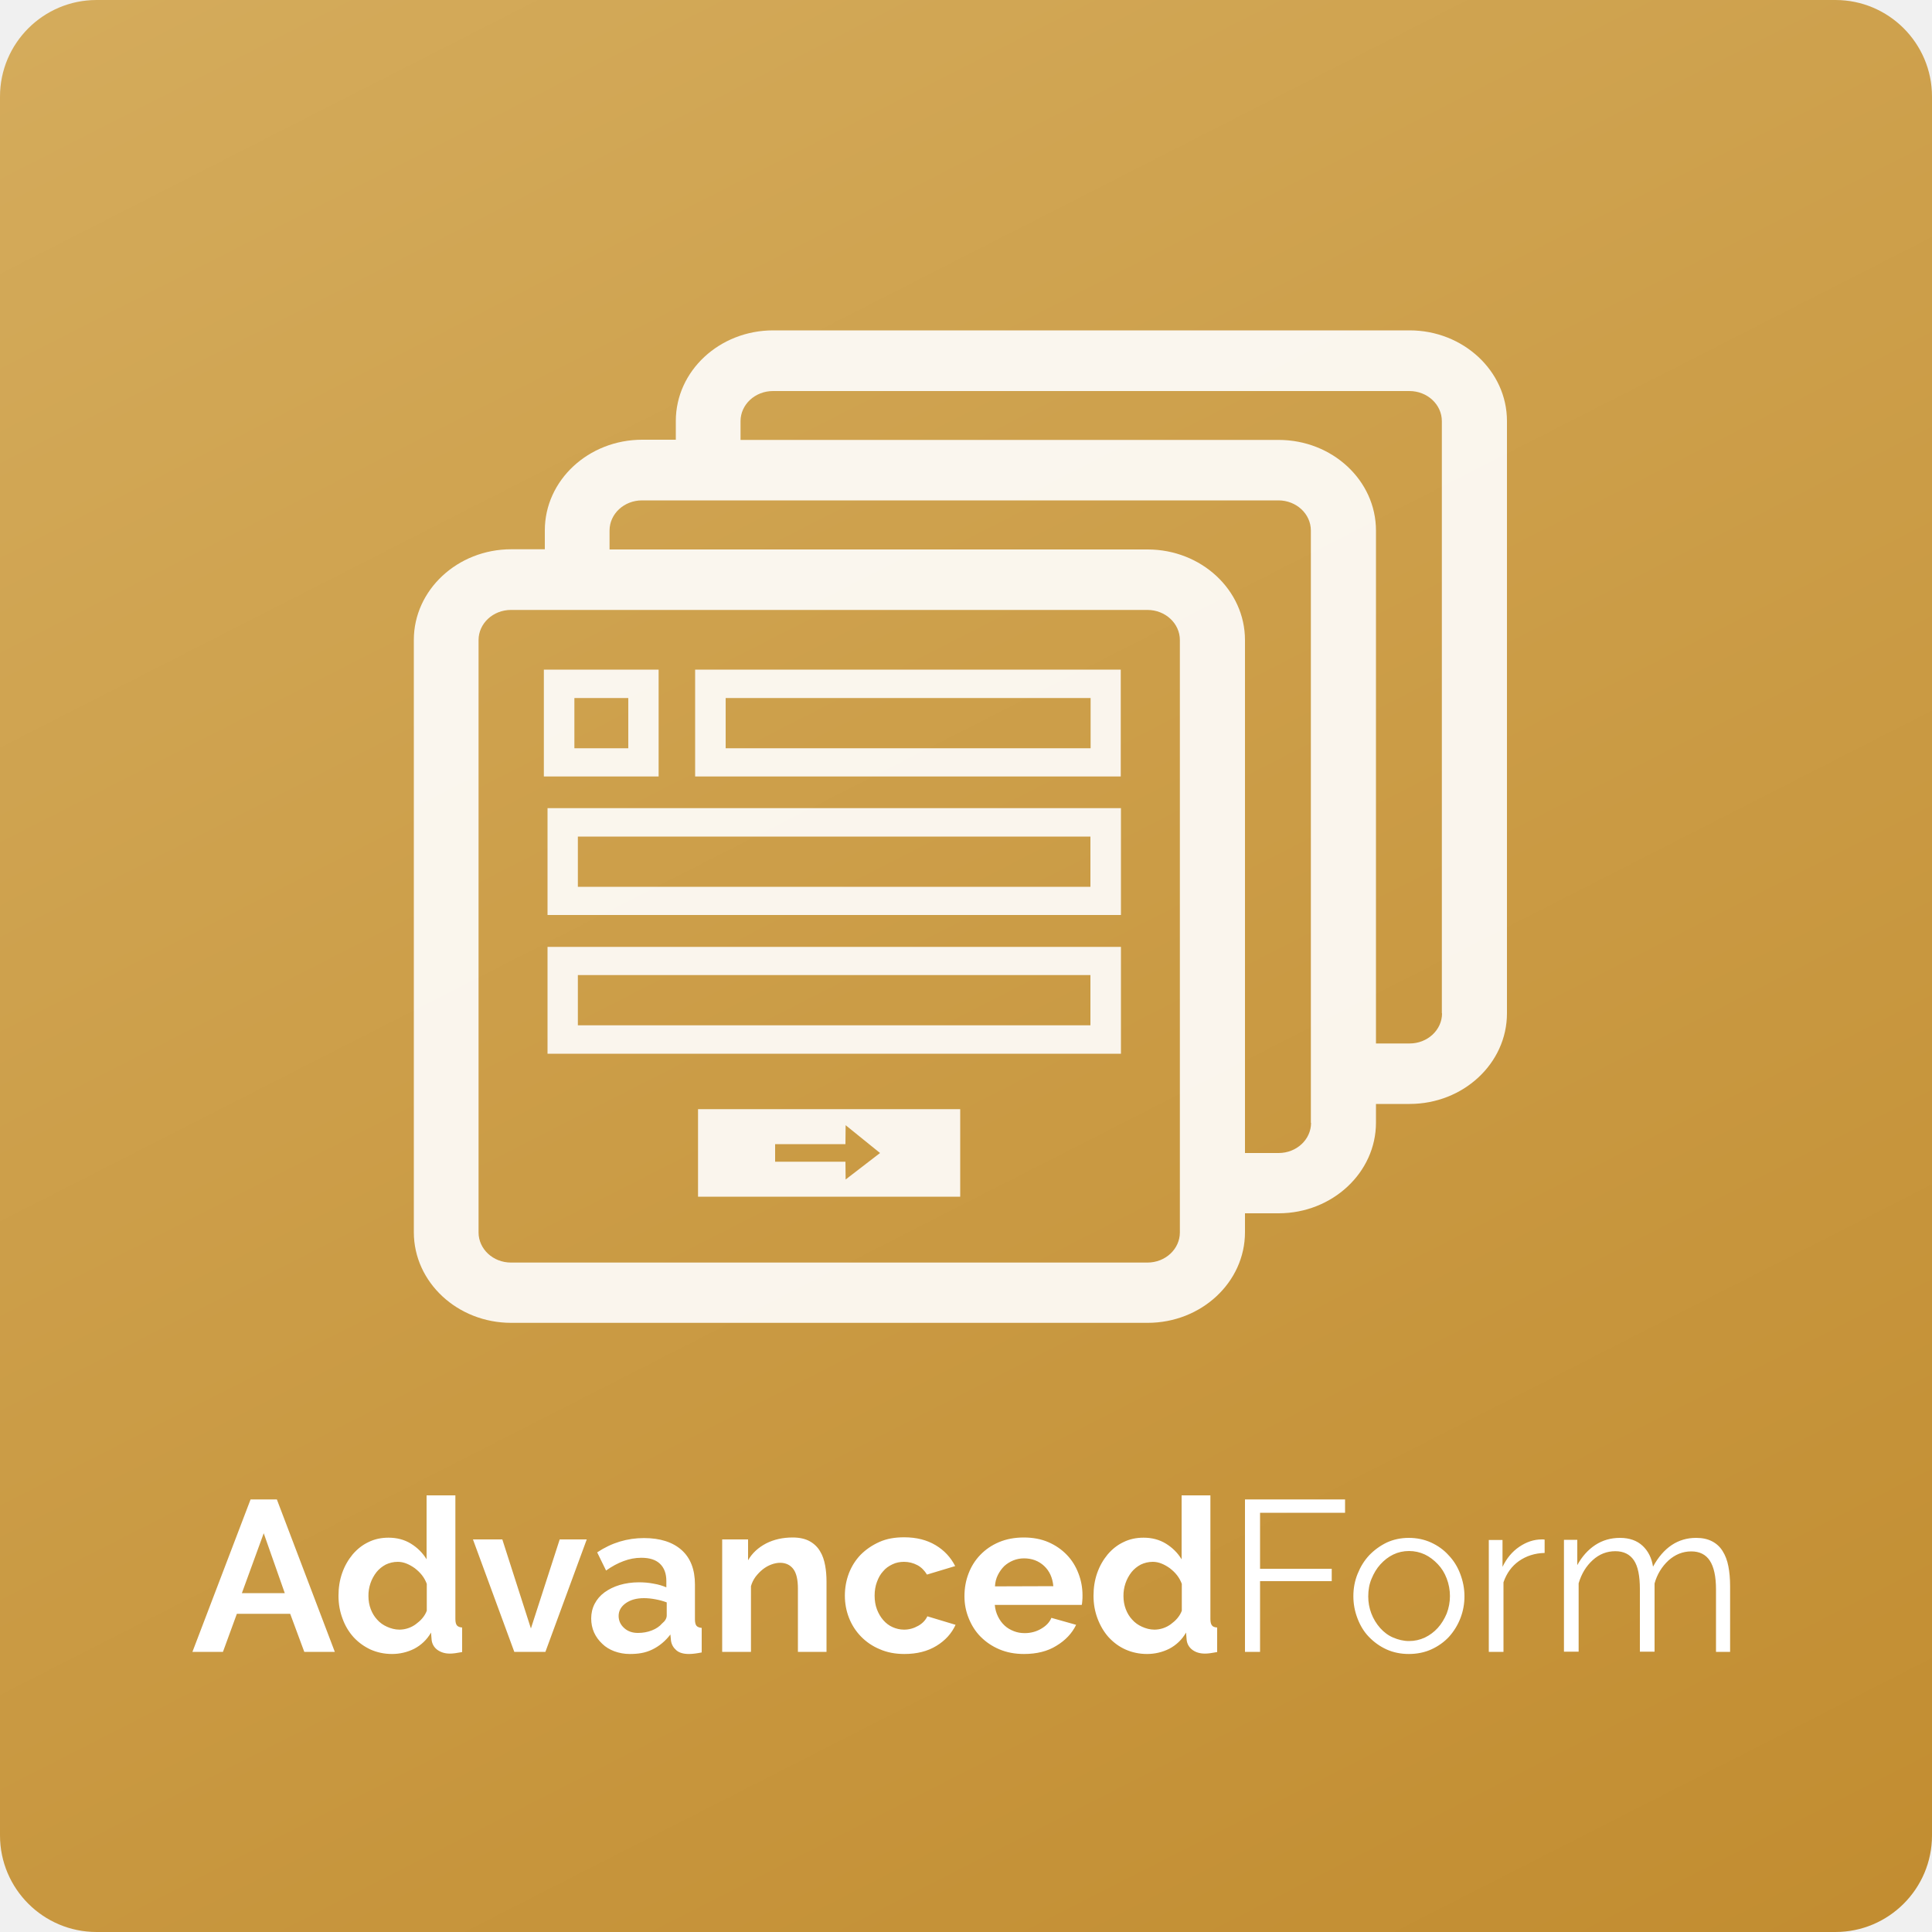
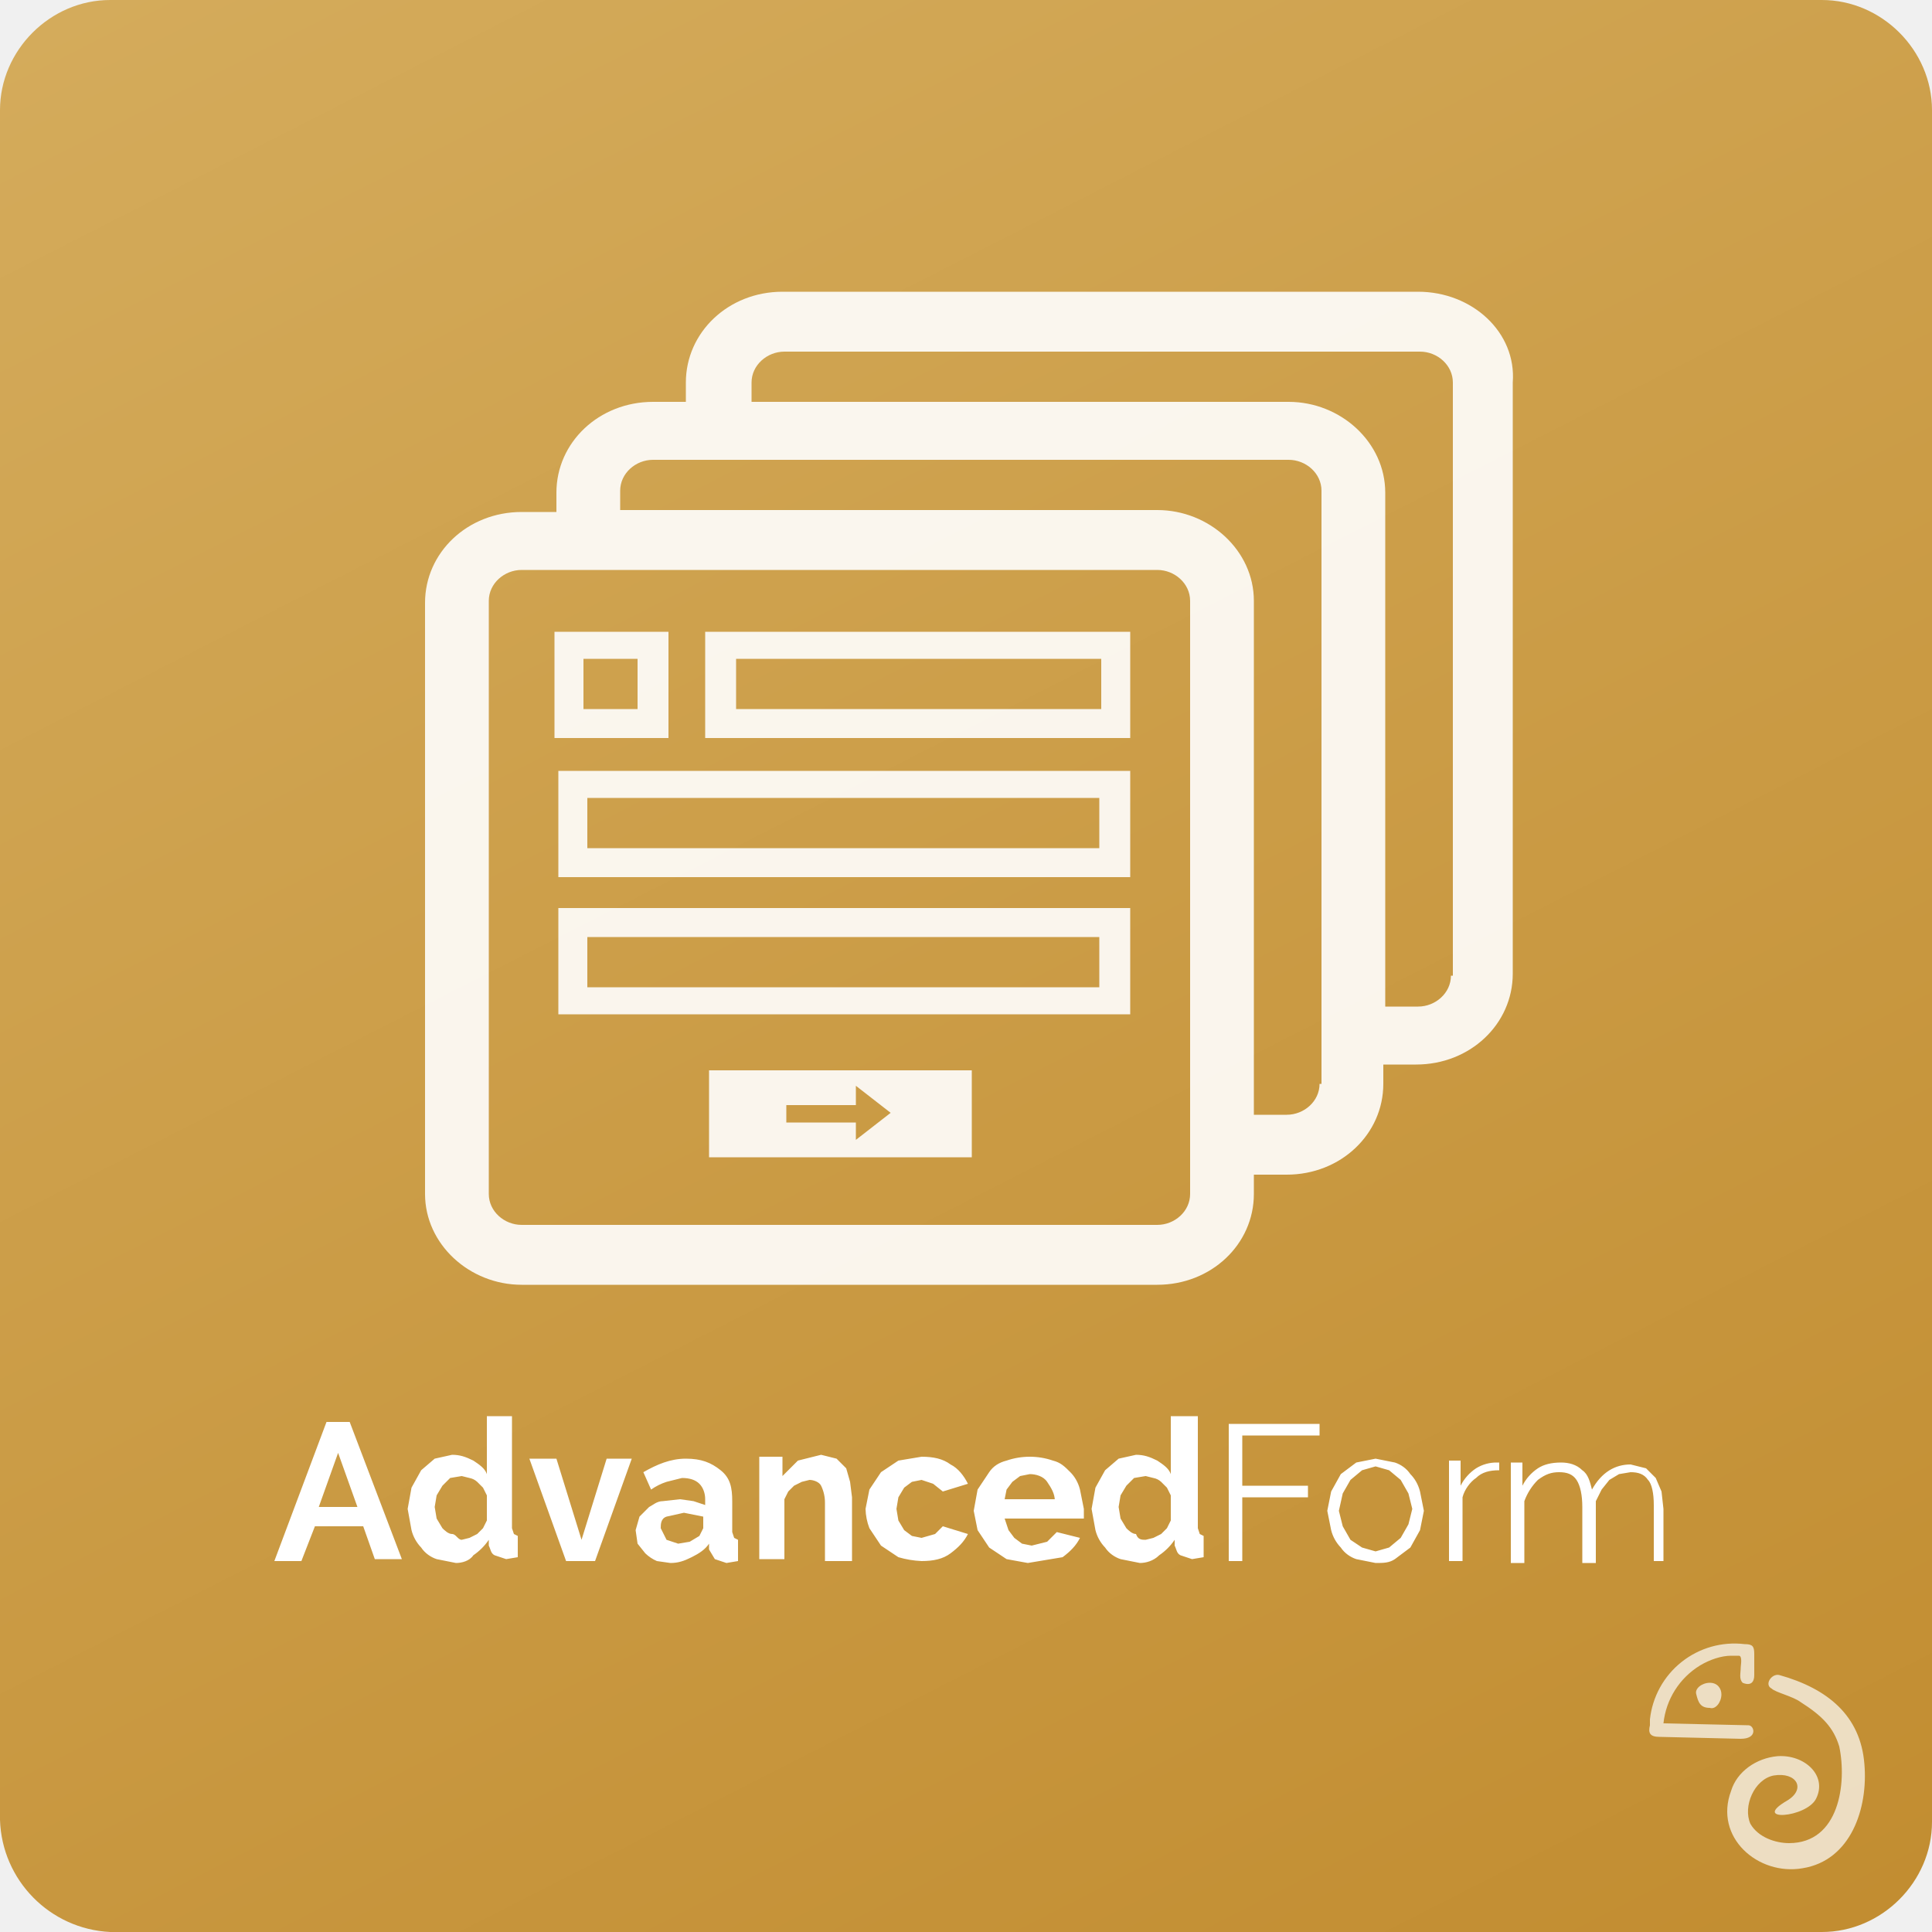
- <svg xmlns="http://www.w3.org/2000/svg" id="Ebene_1" viewBox="0 0 100 100">
-   <style>.st1{opacity:.9;enable-background:new}.st1,.st2{fill:#fff}</style>
-   <linearGradient id="SVGID_1_" gradientUnits="userSpaceOnUse" x1="79.748" y1="-8.384" x2="20.252" y2="108.384" gradientTransform="matrix(1 0 0 -1 0 100)">
+ <svg xmlns="http://www.w3.org/2000/svg" viewBox="0 0 100 100">
+   <linearGradient id="A" x1="79.7" x2="20.4" y1="108.1" y2="-8.2" gradientUnits="userSpaceOnUse">
    <stop offset="0" stop-color="#c28d31" />
    <stop offset="1" stop-color="#d4ab5b" />
  </linearGradient>
-   <path d="M95 100H5c-2.76 0-5-2.24-5-5V5c0-2.76 2.24-5 5-5h90c2.76 0 5 2.24 5 5v90c0 2.76-2.24 5-5 5z" fill="url(#SVGID_1_)" />
-   <path class="st1" d="M28.15 40.19h5.94v-5.53h-5.94v5.53zm1.58-4.06h2.79v2.6h-2.79v-2.6zM35.98 34.66v5.53h22.03v-5.53H35.98zm20.46 4.07H37.56v-2.6h18.89v2.6h-.01z" />
-   <path class="st2" d="M12.97 77.61h1.36l3 7.89h-1.58l-.73-1.97h-2.76l-.72 1.97H9.96l3.01-7.89zm1.77 4.85l-1.09-3.1-1.13 3.1h2.22zM20.29 85.61c-.4 0-.77-.08-1.11-.23-.34-.16-.63-.37-.88-.64a2.88 2.88 0 0 1-.57-.96c-.14-.37-.21-.76-.21-1.18s.06-.81.19-1.18.31-.68.54-.96c.23-.27.5-.49.82-.64.32-.16.67-.23 1.04-.23.43 0 .82.1 1.16.31s.61.48.81.81V77.4h1.49v6.4c0 .16.03.27.08.33s.14.1.27.11v1.27c-.26.05-.47.08-.63.08-.27 0-.48-.07-.66-.2a.727.727 0 0 1-.29-.52l-.03-.37c-.21.37-.51.65-.87.84-.36.18-.75.27-1.15.27zm.39-1.26a1.444 1.444 0 0 0 .84-.28c.12-.09.24-.19.34-.31.1-.12.18-.25.23-.39v-1.39c-.06-.16-.14-.31-.25-.45s-.23-.25-.37-.36c-.14-.1-.28-.18-.43-.24s-.3-.09-.45-.09c-.22 0-.43.05-.62.14-.19.1-.35.23-.48.39a1.967 1.967 0 0 0-.42 1.24c0 .24.04.47.12.68s.19.39.33.54c.14.16.31.28.51.37s.42.15.65.15zM26.62 85.5l-2.14-5.82H26l1.48 4.61 1.49-4.61h1.4l-2.14 5.82h-1.61zM32.59 85.61c-.28 0-.54-.05-.79-.14-.24-.09-.46-.22-.63-.39-.18-.17-.32-.36-.42-.58s-.15-.47-.15-.73c0-.27.06-.53.18-.76s.29-.43.51-.59.48-.29.78-.38.64-.14 1-.14c.26 0 .51.02.76.07.25.04.47.11.66.19v-.33c0-.38-.11-.68-.33-.89s-.54-.31-.97-.31c-.31 0-.62.06-.91.17-.3.11-.6.27-.91.49l-.46-.94c.75-.5 1.56-.74 2.42-.74.84 0 1.49.21 1.95.62s.69 1.01.69 1.78v1.81c0 .16.03.27.08.33s.15.1.27.11v1.27c-.25.05-.47.08-.66.08-.28 0-.5-.06-.65-.19s-.25-.29-.28-.5l-.03-.32c-.26.34-.57.6-.94.78s-.74.23-1.17.23zm.43-1.09c.25 0 .49-.04.72-.13s.4-.21.53-.36c.16-.13.24-.27.24-.42v-.67c-.18-.07-.37-.12-.58-.16s-.41-.06-.6-.06c-.39 0-.7.09-.94.26s-.37.39-.37.66c0 .25.1.46.29.63.19.17.42.25.71.25zM42.79 85.5H41.3v-3.27c0-.47-.08-.81-.24-1.02s-.39-.32-.68-.32c-.15 0-.3.03-.46.09s-.3.14-.44.25-.26.24-.37.38c-.11.15-.19.31-.24.49v3.4h-1.49v-5.82h1.34v1.08c.21-.37.53-.66.93-.87.41-.21.87-.31 1.38-.31.36 0 .66.07.89.2s.41.31.53.52c.13.21.21.46.26.73.05.27.07.55.07.83v3.64h.01zM43.73 82.59c0-.41.07-.79.21-1.16.14-.36.34-.68.61-.96.27-.27.59-.49.97-.66s.8-.24 1.28-.24c.64 0 1.18.14 1.63.41.45.27.78.63 1.01 1.08l-1.46.44c-.13-.21-.29-.38-.5-.49s-.44-.17-.69-.17c-.21 0-.42.04-.6.13-.19.09-.35.2-.48.36-.14.15-.24.33-.32.55-.08.21-.12.45-.12.71s.04.5.12.71.19.4.33.56.3.28.48.36.38.13.59.13c.27 0 .51-.07.74-.2.23-.13.38-.3.47-.49l1.46.44c-.2.44-.53.81-.99 1.09-.46.28-1.01.42-1.66.42-.47 0-.9-.08-1.28-.25a2.878 2.878 0 0 1-1.59-1.63c-.14-.36-.21-.74-.21-1.14zM53 85.61c-.47 0-.89-.08-1.27-.24s-.7-.38-.97-.65-.47-.59-.62-.96-.22-.74-.22-1.14c0-.42.07-.81.21-1.17.14-.37.34-.69.61-.97s.59-.5.97-.66.81-.24 1.28-.24.9.08 1.27.24.69.38.96.66c.26.27.46.59.6.96.14.36.21.74.21 1.13 0 .1 0 .19-.01.28s-.01.16-.03.22h-4.5c.02.23.08.43.17.61s.2.33.34.46.3.22.48.29.36.1.56.1c.3 0 .58-.07.84-.22s.44-.33.54-.57l1.28.36c-.21.44-.56.81-1.03 1.09-.45.28-1.01.42-1.67.42zm1.52-3.51c-.04-.44-.2-.79-.48-1.05s-.63-.39-1.04-.39c-.2 0-.39.04-.56.11s-.33.17-.46.29c-.13.13-.24.28-.33.46s-.14.37-.15.59l3.02-.01zM59.37 85.61c-.4 0-.77-.08-1.11-.23s-.63-.37-.88-.64c-.24-.27-.43-.59-.57-.96s-.21-.76-.21-1.18.06-.81.19-1.18.31-.68.54-.96c.23-.27.5-.49.82-.64.32-.16.67-.23 1.04-.23.43 0 .82.1 1.16.31s.61.48.81.81V77.4h1.49v6.4c0 .16.03.27.08.33.05.07.14.1.27.11v1.27c-.26.05-.47.08-.63.08-.27 0-.49-.07-.66-.2s-.27-.31-.29-.52l-.03-.37c-.21.37-.51.65-.87.84-.36.18-.75.27-1.15.27zm.39-1.26a1.444 1.444 0 0 0 .84-.28c.12-.09.24-.19.34-.31.1-.12.18-.25.23-.39v-1.39c-.06-.16-.14-.31-.25-.45s-.23-.25-.37-.36c-.14-.1-.28-.18-.43-.24s-.3-.09-.45-.09c-.22 0-.43.05-.62.14-.19.1-.35.23-.48.39a1.967 1.967 0 0 0-.42 1.24c0 .24.04.47.12.68.08.21.19.39.33.54.14.16.31.28.51.37s.41.15.65.15zM64.44 85.5v-7.89h5.18v.69h-4.4v2.9h3.71v.64h-3.71v3.66h-.78zM72.92 85.61c-.42 0-.81-.08-1.16-.24-.35-.16-.65-.38-.91-.65s-.45-.59-.59-.96-.21-.74-.21-1.14c0-.41.07-.79.22-1.16s.34-.68.6-.96c.26-.27.56-.49.91-.66.35-.16.73-.24 1.14-.24s.8.08 1.15.24.66.38.91.66c.26.27.46.59.6.96s.22.75.22 1.16a3.117 3.117 0 0 1-.8 2.1c-.25.27-.56.49-.91.65s-.75.24-1.17.24zm-2.1-2.98a2.456 2.456 0 0 0 .62 1.64c.19.21.41.38.67.49s.53.18.82.18.56-.06.82-.18c.25-.12.48-.29.67-.5.19-.21.34-.46.46-.74a2.535 2.535 0 0 0 0-1.82c-.11-.29-.26-.53-.46-.74s-.42-.38-.67-.5c-.26-.12-.53-.18-.82-.18s-.56.06-.81.18-.47.29-.67.51-.34.46-.46.75c-.12.28-.17.59-.17.91zM79.95 80.38c-.51.01-.96.16-1.33.42s-.64.63-.8 1.1v3.6h-.76v-5.79h.71v1.39c.21-.44.5-.79.87-1.04s.75-.38 1.17-.38c.06 0 .11 0 .14.01v.69zM89.57 85.5h-.75v-3.23c0-.67-.11-1.17-.32-1.49s-.53-.48-.96-.48c-.22 0-.43.04-.63.12s-.38.2-.54.34a2.517 2.517 0 0 0-.73 1.2v3.53h-.76v-3.23c0-.69-.1-1.19-.31-1.5s-.53-.47-.96-.47c-.44 0-.83.15-1.17.46s-.58.7-.73 1.2v3.54h-.76V79.7h.69v1.31c.24-.44.55-.79.93-1.04s.81-.37 1.28-.37c.49 0 .88.14 1.17.41.29.27.47.63.54 1.08.54-.99 1.29-1.49 2.23-1.49.33 0 .6.06.83.18s.41.29.54.5c.14.22.24.48.3.79.06.31.09.65.09 1.03v3.4h.02z" />
-   <path class="st1" d="M72.96 17.1H40.02c-2.78 0-5.04 2.1-5.04 4.69v.97h-1.74c-2.78 0-5.04 2.1-5.04 4.69v.98h-1.74c-2.78 0-5.04 2.11-5.04 4.69v30.66c0 2.59 2.26 4.69 5.04 4.69H59.4c2.78 0 5.04-2.1 5.04-4.69v-.98h1.74c2.78 0 5.04-2.11 5.04-4.69v-.97h1.74c2.78 0 5.04-2.1 5.04-4.69V21.79c0-2.58-2.26-4.69-5.04-4.69zM61.07 63.79c0 .86-.75 1.56-1.68 1.56H26.45c-.93 0-1.68-.7-1.68-1.56V33.13c0-.86.75-1.56 1.68-1.56h32.94c.93 0 1.68.7 1.68 1.56v30.66zm6.79-5.67c0 .86-.75 1.56-1.68 1.56h-1.74V33.13c0-2.59-2.26-4.69-5.04-4.69H31.55v-.98c0-.86.75-1.56 1.68-1.56h32.94c.93 0 1.68.7 1.68 1.56v30.66h.01zm6.78-5.67c0 .86-.75 1.56-1.68 1.56h-1.74V27.46c0-2.59-2.26-4.69-5.04-4.69H38.33v-.97c0-.86.75-1.56 1.68-1.56h32.94c.93 0 1.68.7 1.68 1.56v30.65h.01z" />
-   <path class="st1" d="M28.34 47.36h29.68v-5.53H28.34v5.53zm1.57-4.06h26.53v2.6H29.91v-2.6zM36.13 57.41v4.53H49.7v-4.53H36.13zm7.64 3.64l-.01-.92h-3.64v-.91h3.64l.01-.98 1.78 1.44-1.78 1.37zM28.34 54.54h29.68v-5.53H28.34v5.53zm1.57-4.07h26.53v2.6H29.91v-2.6z" />
+   <path fill="url(#A)" d="M0 5.7C0 2.6 2.6 0 5.7 0h88.6c3.1 0 5.7 2.6 5.7 5.7v88.6c0 3.1-2.6 5.7-5.7 5.7H5.7A6 6 0 010 94.2V5.7z" />
+   <path d="M89.1 87.7c0-.3-.2-.6-.6-.6s-.8.3-.7.6c.1.4.2.7.7.7.3.1.6-.3.6-.7zm3-1c-.4-.1-.8.5-.4.7.2.2 1.1.4 1.5.7 1.1.7 1.7 1.3 2 2.3.4 1.9 0 5-2.6 5-.7 0-1.6-.3-2-1-.4-.9.2-2.3 1.2-2.5 1.2-.2 1.7.7.7 1.3-1.9 1.1 1 .9 1.5-.1.6-1.2-.6-2.3-2-2.2-1.1.1-2.1.8-2.4 1.8-.9 2.4 1.4 4.4 3.7 4 2.5-.4 3.4-3.1 3.2-5.4-.2-2.5-1.9-3.9-4.4-4.6zm-1.9.4c-.2-.2-.1-.5-.1-.8 0-.1.1-.6-.1-.6h-.4c-.5 0-1.1.2-1.6.5a4 4 0 0 0-1.9 3l4.4.1c.3 0 .5.7-.4.7l-4.2-.1c-.5 0-.6-.2-.5-.6V89a4.4 4.4 0 0 1 4.9-3.9c.4 0 .5.1.5.5v1.1c0 .7-.6.4-.6.4z" opacity=".7" fill-rule="evenodd" fill="#fff" />
+   <g fill="#fff">
+     <path d="M16.9 73.6h1.2l2.7 7.1h-1.4l-.6-1.7h-2.5l-.7 1.8h-1.4l2.7-7.2zm1.6 4.4l-1-2.8-1 2.8h2zm5.1 2.9l-1-.2c-.3-.1-.6-.3-.8-.6a2 2 0 0 1-.5-.9l-.2-1.1.2-1.1.5-.9.7-.6.9-.2c.4 0 .7.1 1.1.3.3.2.6.4.7.7v-3h1.3v5.8l.1.3.2.1v1.1l-.6.1-.6-.2c-.2-.1-.2-.3-.3-.5v-.3a3 3 0 0 1-.8.8c-.2.3-.6.4-.9.4zm.3-1.2l.4-.1.4-.2.3-.3.2-.4v-1.3L25 77l-.3-.3a.8.8 0 0 0-.4-.2l-.4-.1-.6.1-.4.4-.3.5-.1.6.1.6.3.5c.1.1.3.3.5.3s.3.3.5.3zm5.4 1.1l-1.9-5.3h1.4l1.3 4.2 1.3-4.2h1.3l-1.9 5.3h-1.5zm5.4.1l-.7-.1a2 2 0 0 1-.6-.4l-.4-.5-.1-.7.2-.7.5-.5c.2-.1.4-.3.7-.3l.9-.1.7.1.6.2v-.3c0-.3-.1-.6-.3-.8s-.5-.3-.9-.3l-.8.2a3 3 0 0 0-.8.4l-.4-.9c.7-.4 1.4-.7 2.2-.7s1.3.2 1.8.6.6.9.6 1.6v1.6l.1.3.2.1v1.1l-.6.1-.6-.2-.3-.5v-.3c-.2.3-.5.5-.9.7s-.7.3-1.1.3zm.4-1l.6-.1.5-.3.2-.4v-.6l-1-.2-.9.2c-.3.1-.3.4-.3.6l.3.6.6.2zm8.9.9h-1.3v-3a2 2 0 0 0-.2-.9c-.1-.2-.4-.3-.6-.3l-.4.1-.4.2-.3.3-.2.4v3.1h-1.3v-5.3h1.2v1l.8-.8 1.2-.3.8.2.5.5.2.7.1.8v3.3zm.8-2.7l.2-1 .6-.9.9-.6 1.2-.2c.6 0 1.1.1 1.5.4.4.2.7.6.9 1l-1.3.4-.5-.4-.6-.2-.5.1-.4.3-.3.5-.1.6.1.6.3.5.4.3.5.1.7-.2.4-.4 1.3.4c-.2.4-.5.7-.9 1s-.9.4-1.5.4a5 5 0 0 1-1.2-.2l-.9-.6-.6-.9a3 3 0 0 1-.2-1zm8.4 2.8l-1.1-.2-.9-.6-.6-.9-.2-1 .2-1.1.6-.9c.2-.3.5-.5.9-.6a3.7 3.7 0 0 1 2.4 0c.4.1.6.3.9.6.2.2.4.5.5.9l.2 1v.5H52l.2.6.3.4.4.3.5.1.8-.2.5-.5 1.2.3c-.2.4-.5.7-.9 1l-1.8.3zm1.4-3.2c0-.4-.2-.7-.4-1s-.6-.4-.9-.4l-.5.1-.4.3-.3.4-.1.5h2.6zm4.4 3.2l-1-.2c-.3-.1-.6-.3-.8-.6a2 2 0 0 1-.5-.9l-.2-1.1.2-1.1.5-.9.7-.6.9-.2c.4 0 .7.1 1.1.3.3.2.6.4.7.7v-3H62v5.8l.1.3.2.1v1.1l-.6.1-.6-.2c-.2-.1-.2-.3-.3-.5v-.3a3 3 0 0 1-.8.8c-.3.3-.7.4-1 .4zm.3-1.2l.4-.1.4-.2.3-.3.2-.4v-1.3l-.2-.4-.3-.3a.8.8 0 0 0-.4-.2l-.4-.1-.6.1-.4.4-.3.5-.1.6.1.6.3.5c.1.1.3.3.5.3.1.3.3.3.5.3zm4.3 1.1v-7.1h4.7v.6h-4v2.6h3.4v.6h-3.4v3.3h-.7zm7.6.1l-1-.2c-.3-.1-.6-.3-.8-.6a2 2 0 0 1-.5-.9l-.2-1 .2-1 .5-.9.8-.6 1-.2 1 .2c.3.1.6.3.8.6.2.2.4.5.5.9l.2 1-.2 1-.5.9-.8.6c-.3.2-.6.2-1 .2zm-1.9-2.7l.2.8.4.7.6.4.7.2.7-.2.6-.5.4-.7.2-.8-.2-.8-.4-.7-.6-.5-.7-.2-.7.2-.6.5-.4.7-.2.9zm8.3-2.1c-.5 0-.9.1-1.2.4-.3.2-.6.6-.7 1v3.3H75v-5.2h.6v1.3a2.36 2.36 0 0 1 .8-.9 2 2 0 0 1 1.1-.3h.1v.4zm8.7 4.7h-.7v-2.9c0-.6-.1-1.1-.3-1.3-.2-.3-.5-.4-.9-.4l-.6.1-.5.3-.4.5-.3.6v3.2h-.7V78c0-.6-.1-1.1-.3-1.4s-.5-.4-.9-.4-.7.1-1.1.4a3 3 0 0 0-.7 1.1v3.2h-.7v-5.2h.6v1.2a2.36 2.36 0 0 1 .8-.9c.3-.2.7-.3 1.2-.3.4 0 .8.1 1.1.4.3.2.4.6.5 1 .5-.9 1.2-1.3 2-1.3l.8.2.5.5.3.7.1.9v2.7z" />
+     <path d="M28.7 38.2h5.9v-5.5h-5.9v5.5zm1.6-4.1H33v2.6h-2.8v-2.6zm6.2-1.4v5.5h22v-5.5h-22zm20.4 4H38.1v-2.6H57v2.6zm-28 8.7h29.6v-5.5H28.9v5.5zm1.5-4.1h26.5v2.6H30.4v-2.6zm-1.5 11.2h29.6V47H28.9v5.5zm1.5-4h26.5v2.6H30.4v-2.6zm6.3 6.9v4.5h13.6v-4.5H36.7zm7.6 3.6v-.9h-3.6v-.9h3.6v-1l1.8 1.4-1.8 1.4zm29.1-43.9H40.5c-2.8 0-5 2.1-5 4.7v1h-1.7c-2.8 0-5 2.1-5 4.7v1H27c-2.8 0-5 2.1-5 4.7v30.6c0 2.6 2.3 4.7 5 4.7h32.9c2.8 0 5-2.1 5-4.7v-1h1.7c2.8 0 5-2.1 5-4.7v-1h1.7c2.8 0 5-2.1 5-4.7V19.8c.2-2.6-2.1-4.7-4.9-4.7zM61.6 61.8c0 .9-.8 1.6-1.7 1.6H27c-.9 0-1.7-.7-1.7-1.6V31.1c0-.9.8-1.6 1.7-1.6h32.9c.9 0 1.7.7 1.7 1.6v30.7zm6.7-5.7c0 .9-.8 1.6-1.7 1.6h-1.7V31.1c0-2.6-2.3-4.7-5-4.7H32.1v-1c0-.9.8-1.6 1.7-1.6h32.9c.9 0 1.7.7 1.7 1.6v30.7zm6.8-5.6c0 .9-.8 1.6-1.7 1.6h-1.7V25.5c0-2.6-2.3-4.7-5-4.7H38.9v-1c0-.9.8-1.6 1.7-1.6h32.9c.9 0 1.7.7 1.7 1.6v30.7z" opacity=".9" />
+   </g>
</svg>
